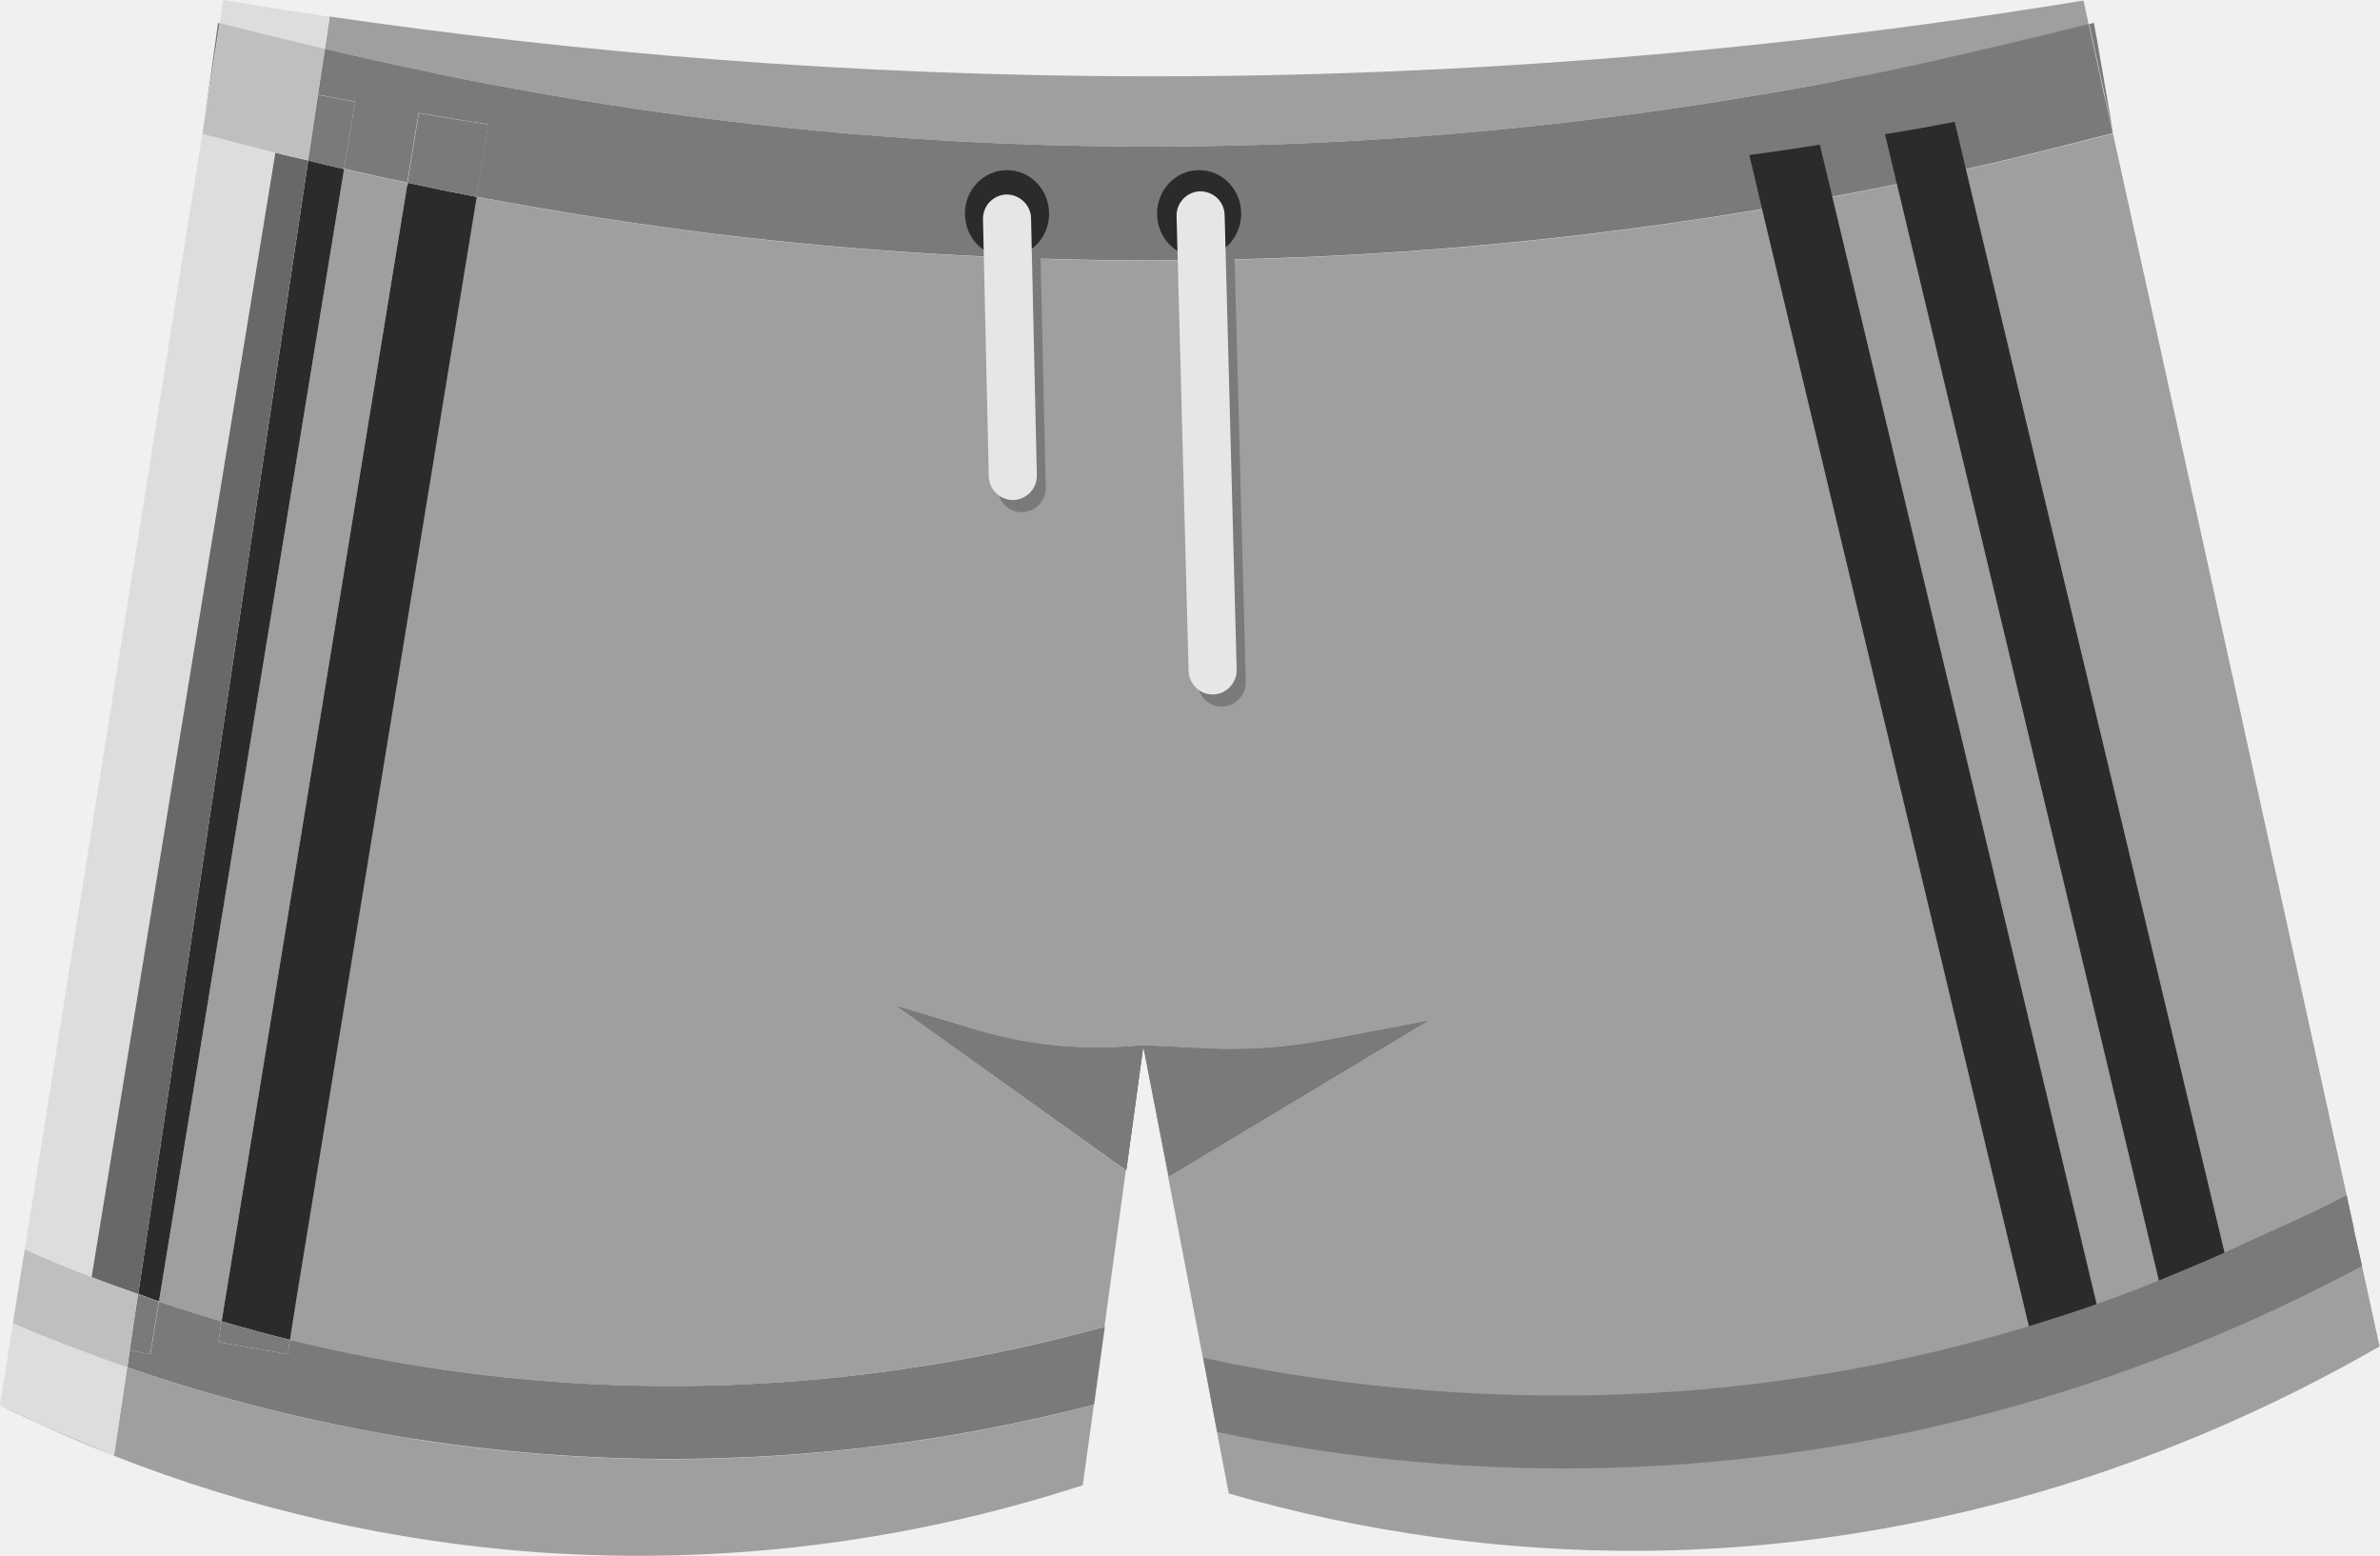
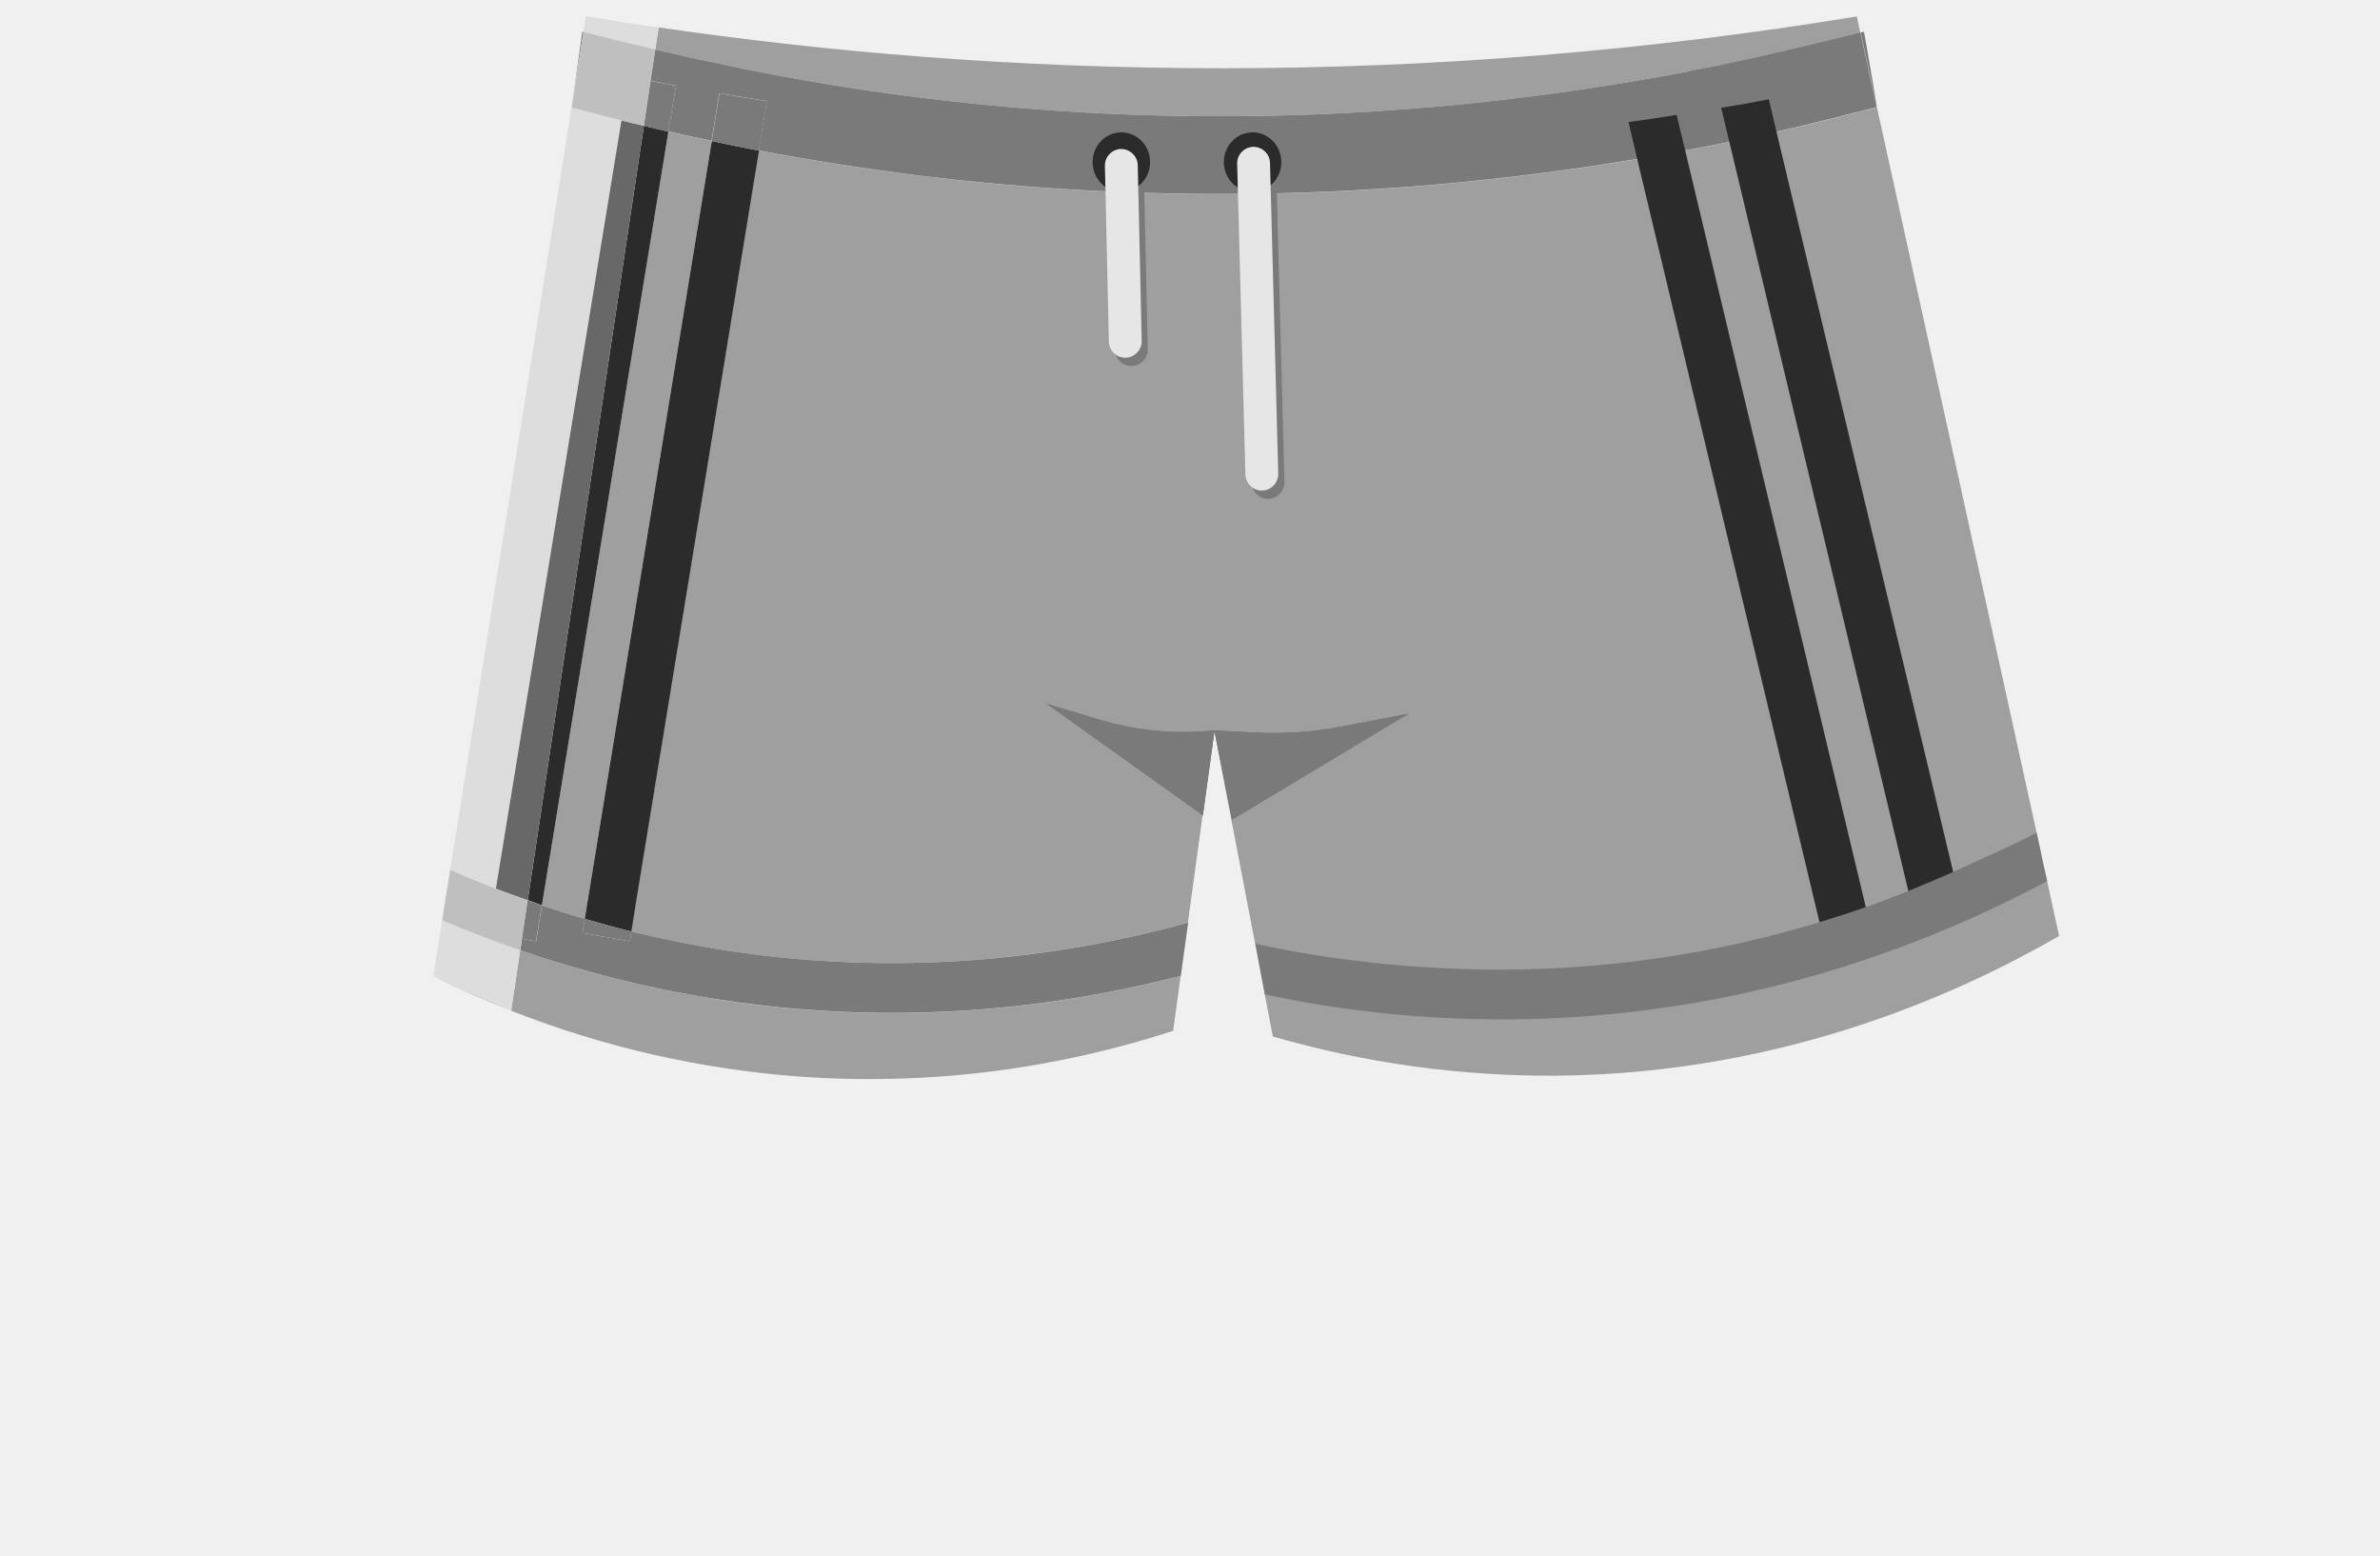
- <svg xmlns="http://www.w3.org/2000/svg" width="101" height="66" fill="none" viewBox="0 0 101 66">
+ <svg xmlns="http://www.w3.org/2000/svg" width="101" height="66" fill="none" viewBox="-13.9 -1.0 121.8 96.6">
  <g clip-path="url(#a)">
    <path fill="#9F9F9F" d="M6.56 18.418c-1.836 11.53-3.673 23.069-5.51 34.588l5.51-34.588Zm7.221-16.345c.561.134 1.03.237 1.296.299.898.206 1.795.402 2.703.588.98.216 1.97.422 2.949.598a144.52 144.52 0 0 0 9.957 1.557c14.711 1.794 29.596 1.392 44.41-1.165.989-.165 1.989-.34 2.989-.547a65.57 65.57 0 0 0 2.764-.557c.95-.175 5.856-1.33 7.784-1.825-.07-.33-.142-.67-.214-1a243.8 243.8 0 0 1-39.451 3.217c-12.977 0-24.75-1.042-35.044-2.547h.072l-.205 1.382h-.01Zm-7.039 53.15c.878.3 1.765.578 2.663.836l.306-1.877 7.57-46.334v-.093a83.22 83.22 0 0 1-2.683-.588l-.03.206-7.826 47.85Zm10.734 5.807a70.935 70.935 0 0 1-12.079-3.022l-.561 3.754a61.202 61.202 0 0 0 17.996 4.094 60.836 60.836 0 0 0 23.118-2.847c.163-1.134.306-2.268.47-3.403-5.938 1.526-11.947 2.3-17.936 2.3a70.57 70.57 0 0 1-11.008-.866v-.01ZM.55 56.141c-.183 1.155-.366 2.32-.55 3.475l.55-3.475ZM0 59.617a64.897 64.897 0 0 0 4.795 2.124L0 59.617Z" />
    <path fill="#9F9F9F" d="M99.9 52.15v-.02c-3.407-15.48-6.815-30.99-10.233-46.468-1.734.453-3.397.866-5.141 1.278h-.01c-.98.227-1.97.444-2.949.66-.918.196-1.846.382-2.765.557-1 .186-2 .382-2.989.547-8.967 1.557-17.955 2.351-26.923 2.351a153.76 153.76 0 0 1-18.486-1.114 166.688 166.688 0 0 1-10.182-1.588h-.01l-7.672 46.87-.255 1.62c1.857.453 3.734.835 5.632 1.134 9.64 1.516 19.373.938 28.953-1.691.296-2.218.612-4.424.908-6.642l-9.712-6.95 3.336 1c2.03.609 4.142.856 6.254.722l.857-.062 2.672.134a21.817 21.817 0 0 0 5.112-.36l4.264-.815-10.977 6.59-1.082-5.528c.95 4.919 1.898 9.828 2.837 14.757.102.536.214 1.083.306 1.619.173.866.326 1.743.5 2.61a61.916 61.916 0 0 0 17.618 2.433c14.416-.124 25.414-5.332 31.219-8.673-.245-1.134-.5-2.28-.745-3.413-.123-.516-.225-1.042-.347-1.558h.01Z" />
    <path fill="#2B2B2B" d="M13.08 6.806 5.867 54.893c.296.103.582.227.878.32l7.824-47.84.031-.206h-.02c-.5-.113-1-.237-1.51-.36h.01Zm4.202 1.042-7.57 46.334-.306 1.877c.96.278 1.928.546 2.898.783l.255-1.619 7.672-46.87a105.3 105.3 0 0 1-2.928-.598v.093h-.02Z" />
    <path fill="#7B7A7A" d="M9.251.97c-.173 1.257-.479 3.526-.673 4.712L9.323.99S9.272.98 9.24.97h.01Zm80.16 3.485.03.144c.082.35.154.712.236 1.062 0 0-.806-4.702-.817-4.692-.06.02-.142.031-.204.052.153.701.316 1.402.46 2.104.101.453.203.886.295 1.33ZM78.088 3.403c-1 .206-2 .382-2.99.547C60.275 6.507 45.4 6.91 30.688 5.115a144.526 144.526 0 0 1-9.956-1.557 74.617 74.617 0 0 1-2.949-.598c-.908-.186-1.805-.382-2.703-.588-.265-.062-.735-.165-1.296-.3l-.296 1.94a72.8 72.8 0 0 0 1.582.299l-.47 2.846a86.45 86.45 0 0 0 2.683.588l.153-.949.327-2.01c.98.174 1.969.34 2.948.484l-.336 2.093-.164.96v.02c3.398.64 6.795 1.165 10.182 1.588a153.746 153.746 0 0 0 18.486 1.114c8.968 0 17.956-.794 26.923-2.351.99-.165 1.99-.361 2.99-.547.918-.175 1.846-.36 2.764-.557.98-.216 1.97-.433 2.948-.66h.01c1.735-.412 3.398-.825 5.143-1.279-.082-.35-.153-.711-.235-1.062l-.03-.144c-.103-.444-.205-.877-.296-1.33l-.46-2.104c-1.928.495-6.835 1.65-7.784 1.825a65.57 65.57 0 0 1-2.764.557v.01Z" />
    <path fill="#7B7A7A" d="M14.58 7.167h.02l.47-2.846c-.53-.093-1.05-.206-1.581-.299l-.419 2.795c.5.123 1.01.247 1.51.36v-.01Zm5.804.207.337-2.094a97.56 97.56 0 0 1-2.948-.485l-.327 2.011-.153.95c.98.216 1.959.412 2.928.597v-.02l.163-.96ZM1.05 53.006C.888 54.048.725 55.1.55 56.141l.5-3.135Zm8.213 3.929.142-.876a65.888 65.888 0 0 1-2.662-.835l-.357 2.227-.878-.155-.102.712a71.418 71.418 0 0 0 12.08 3.022c3.652.577 7.335.866 11.007.866 5.989 0 11.998-.774 17.936-2.3l.459-3.31c-9.58 2.63-19.313 3.207-28.954 1.691a70.74 70.74 0 0 1-5.631-1.134l-.092.608-2.948-.516Z" />
    <path fill="#7B7A7A" d="m5.5 57.296.877.155.357-2.227c-.295-.104-.581-.217-.877-.32L5.5 57.296Zm3.762-.361 2.948.516.092-.609a70.593 70.593 0 0 1-2.897-.783l-.143.876Z" />
    <path fill="#fff" d="M4.837 61.75s-.03-.01-.04-.02l.04.02ZM9.336.99 9.489 0l-.153.99Zm-.747 4.692-2.03 12.736c.653-4.084 1.305-8.178 1.948-12.261.02-.155.051-.32.072-.475h.01ZM9.488 0c1.449.237 2.928.464 4.438.69L9.488 0Z" />
    <path fill="#DDD" d="M13.783 2.073 13.987.7h-.072A327.79 327.79 0 0 1 9.477 0l-.153.99c.827.227 2.969.742 4.459 1.093v-.01ZM3.887 54.182 11.62 6.806l.051-.33s-.03 0-.04-.01c-1.041-.258-2.01-.505-3.051-.784-.02.155-.051.32-.072.474-.652 4.084-1.305 8.178-1.948 12.262L1.05 53.006c.94.423 1.888.815 2.837 1.176Zm.949 7.569.56-3.754a71.121 71.121 0 0 1-4.845-1.866L0 59.606l1.857.897s2.958 1.238 2.979 1.248Z" />
    <path fill="#686868" d="M13.079 6.806c-.47-.113-.929-.206-1.398-.33l-.05.33-7.744 47.376c.653.258 1.316.484 1.979.722l7.213-48.098Z" />
    <path fill="#fff" d="M8.998 3.094 9.335.99 8.59 5.682c.132-.866.265-1.722.408-2.588Z" />
    <path fill="#BFBFBF" d="m9.335.99-.337 2.104c-.143.866-.276 1.722-.408 2.588 1.04.278 2.01.526 3.05.784.01 0 .03 0 .041.01.46.124.928.227 1.398.33l.418-2.795.296-1.938c-1.49-.351-3.632-.867-4.458-1.094v.01ZM3.887 54.182a51.446 51.446 0 0 1-2.836-1.176l-.5 3.135c1.591.681 3.213 1.3 4.846 1.867l.102-.712.357-2.392c-.663-.237-1.316-.464-1.98-.722h.01Z" />
    <path fill="#565656" d="M56.305 44.127a21.81 21.81 0 0 1-5.111.361l-2.673-.134-.857.062a17.853 17.853 0 0 1-6.254-.722l-3.336-1 9.723 6.95.724-5.27 1.081 5.528 10.978-6.59-4.265.815h-.01Z" />
    <path fill="#7B7A7A" d="m48.521 44.364-.724 5.28-9.723-6.95 3.336 1c2.03.609 4.142.856 6.254.722l.857-.051Z" />
    <path fill="#7B7A7A" d="m60.57 43.313-10.977 6.59-1.081-5.528v-.02l2.673.133a21.812 21.812 0 0 0 5.11-.36l4.265-.816h.01Z" />
    <path fill="#2B2B2B" d="m94.938 55.337-2.907.742-.276-1.175-11.038-46.19-.725-3.022a74.12 74.12 0 0 0 2.959-.526l.714 3.012L94.53 53.676l.398 1.66h.01Zm-5.733 1-2.908.742-.04-.154L74.951 9.6l-.714-3.022c.99-.134 1.99-.278 2.99-.443l.724 3.021 11.171 46.788.092.392h-.01Z" />
    <path fill="#7B7A7A" d="M100.246 53.708c-.122.061.123-.062 0 0-9.487 5.053-19.587 7.91-30.034 8.487a69.216 69.216 0 0 1-3.877.103c-4.917 0-9.835-.516-14.68-1.547-.103-.536-.215-1.083-.307-1.62l-.285-1.525c6.06 1.33 12.854 1.846 18.996 1.495a68.06 68.06 0 0 0 17.057-3.156 58.282 58.282 0 0 0 5.489-2.032 54.432 54.432 0 0 0 2.785-1.227c1.275-.587 2.939-1.299 4.193-1.98l.306 1.424v.02l.347 1.558h.01Zm-56.887-31.98c-.55 0-1.01-.443-1.02-1.01l-.245-10.9a1.03 1.03 0 0 1 1-1.052c.55 0 1.03.443 1.04 1.01l.245 10.9a1.03 1.03 0 0 1-1 1.052h-.02Z" />
    <path fill="#2B2B2B" d="M42.735 10.91c.99 0 1.785-.824 1.785-1.845s-.796-1.846-1.785-1.846c-.99 0-1.786.825-1.786 1.846 0 1.02.796 1.846 1.786 1.846Z" />
    <path fill="#7B7A7A" d="M51.847 29.978c-.55 0-1-.443-1.02-1l-.51-19.284a1.03 1.03 0 0 1 .99-1.063c.581 0 1.03.433 1.05 1l.51 19.285a1.03 1.03 0 0 1-.989 1.062h-.03Z" />
    <path fill="#2B2B2B" d="M50.887 10.91c.99 0 1.785-.824 1.785-1.845s-.795-1.846-1.785-1.846c-.99 0-1.785.825-1.785 1.846 0 1.02.806 1.846 1.785 1.846Z" />
    <path fill="#E6E6E6" d="M42.98 21.213c-.55 0-1.01-.444-1.02-1.01l-.245-10.901a1.03 1.03 0 0 1 1-1.052c.55 0 1.03.443 1.04 1.01L44 20.16a1.03 1.03 0 0 1-1 1.053h-.02Zm8.48 8.25c-.55 0-1-.444-1.02-1l-.51-19.285a1.03 1.03 0 0 1 .99-1.062c.581 0 1.03.433 1.05 1l.51 19.284a1.03 1.03 0 0 1-.989 1.063h-.03Z" />
  </g>
  <defs>
    <clipPath id="a">
      <path fill="#fff" d="M0 0h101v66H0z" />
    </clipPath>
  </defs>
</svg>
